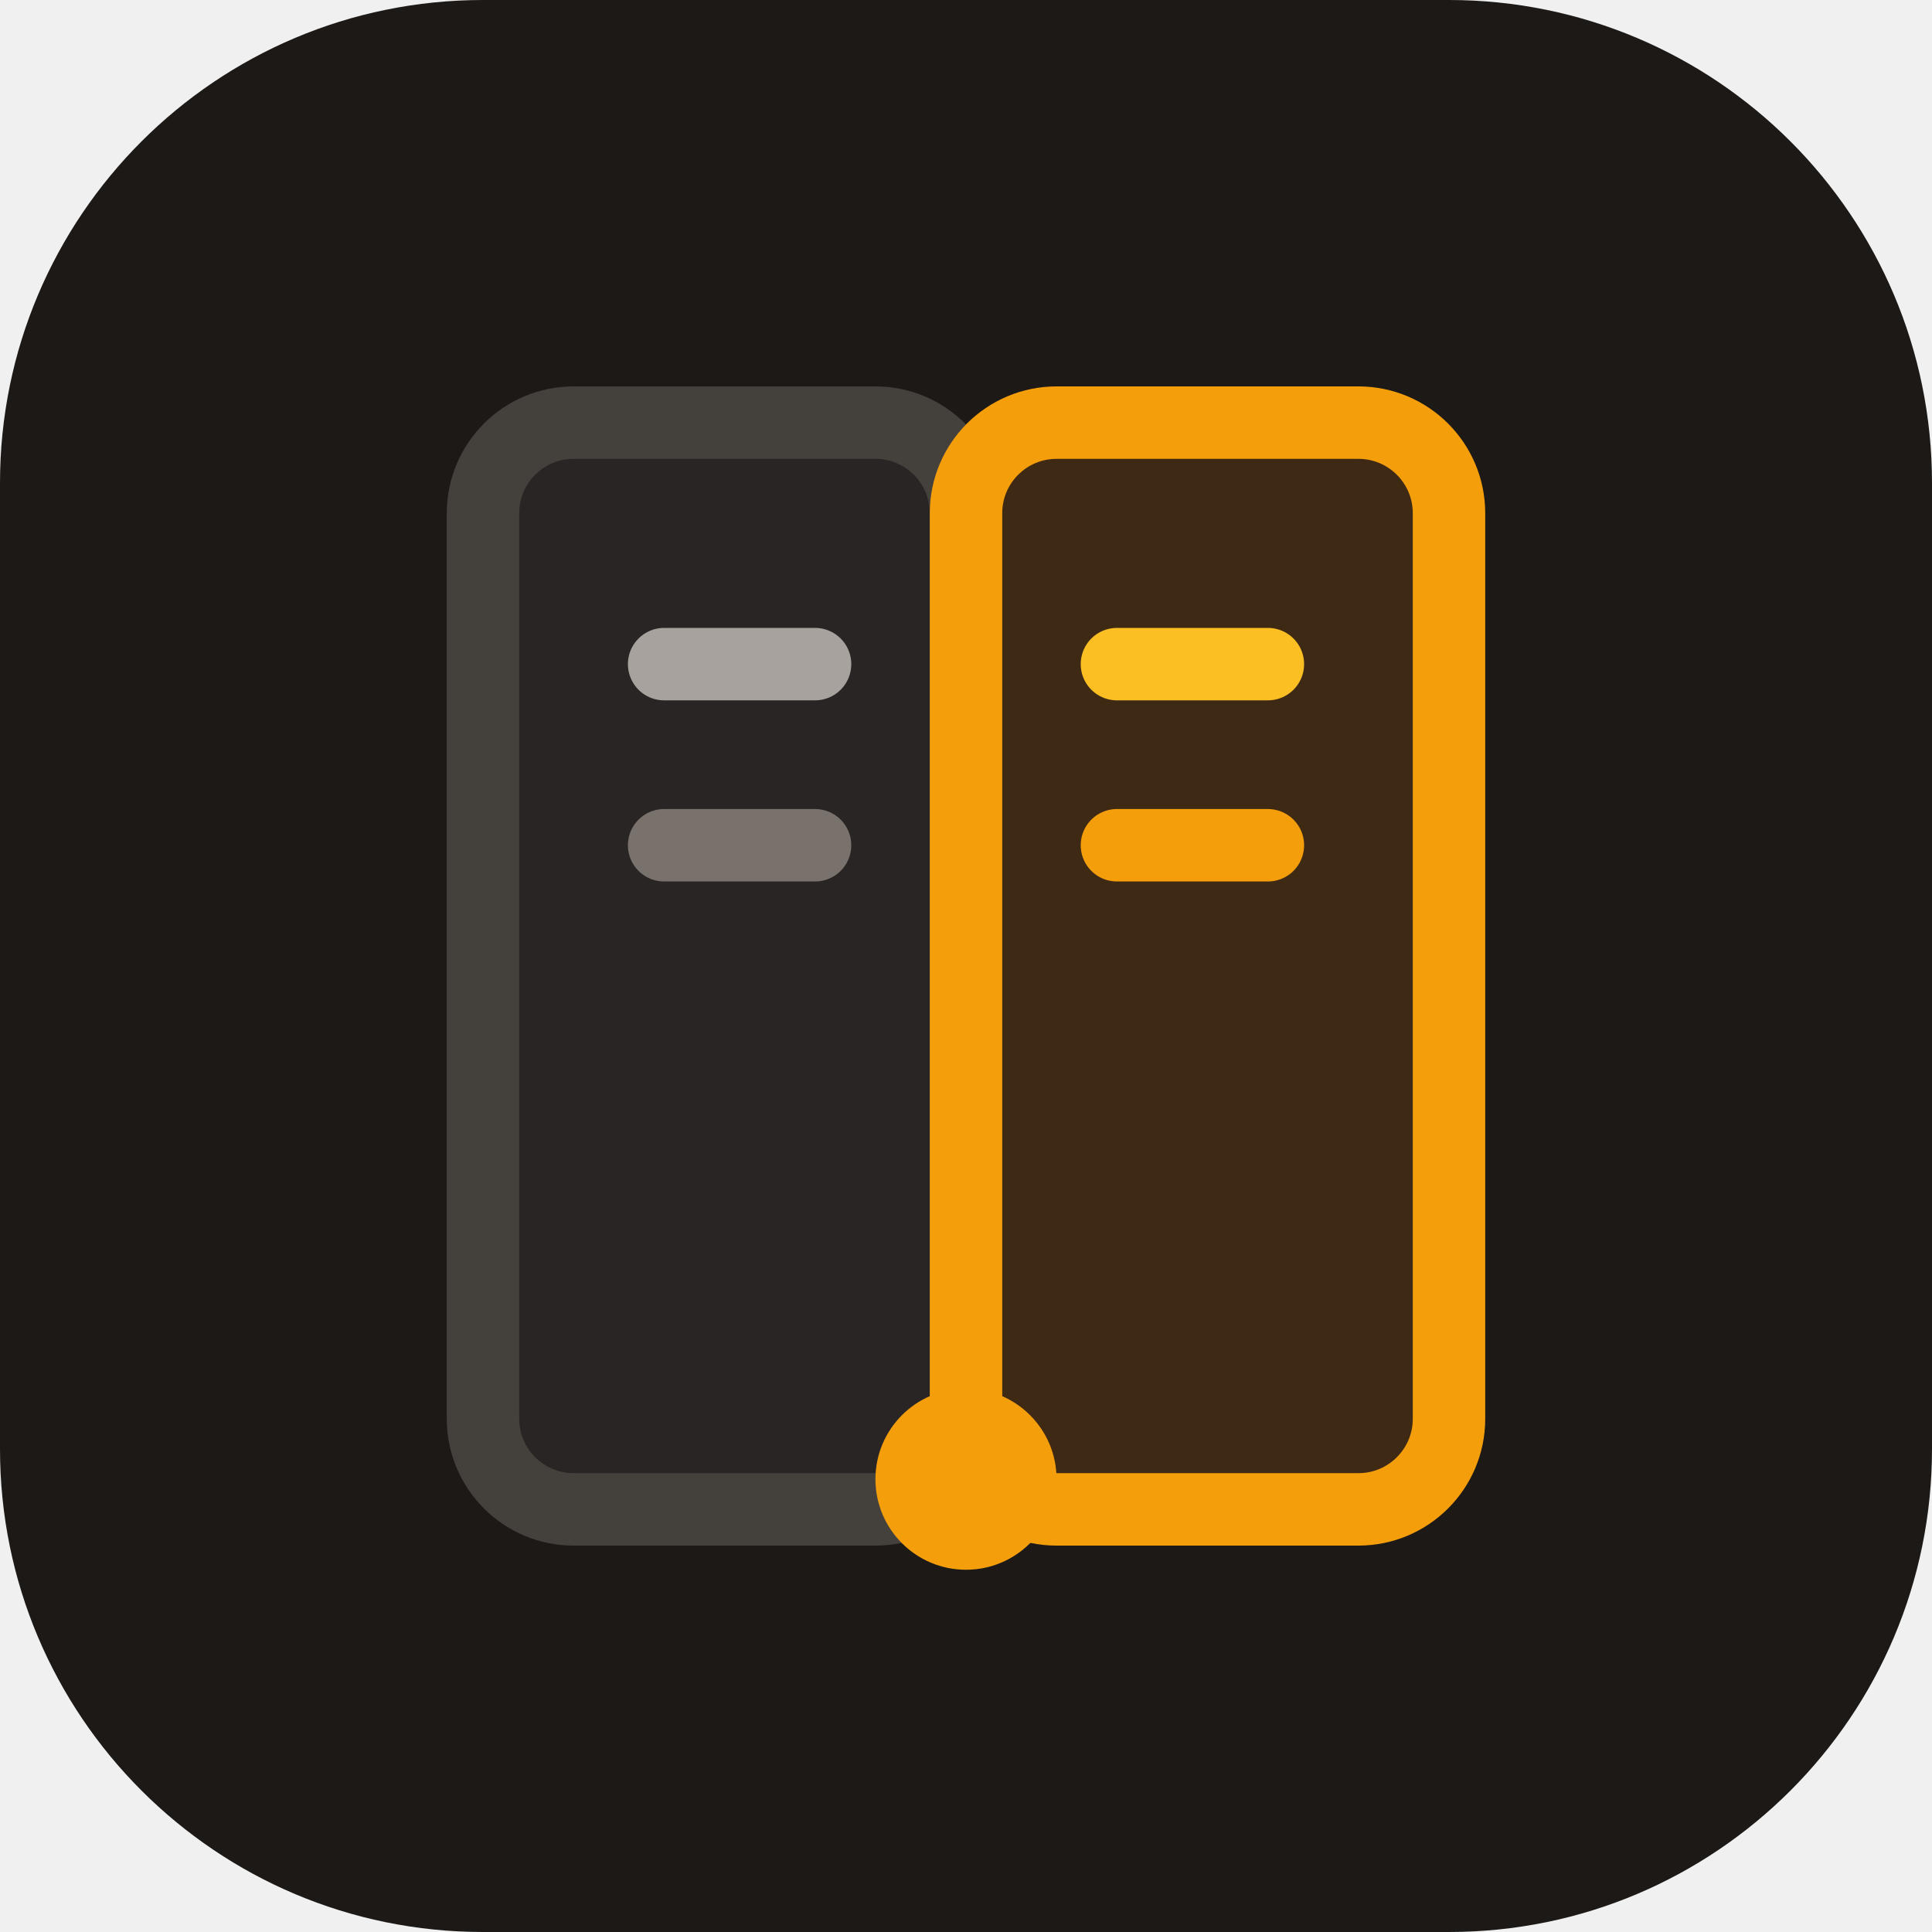
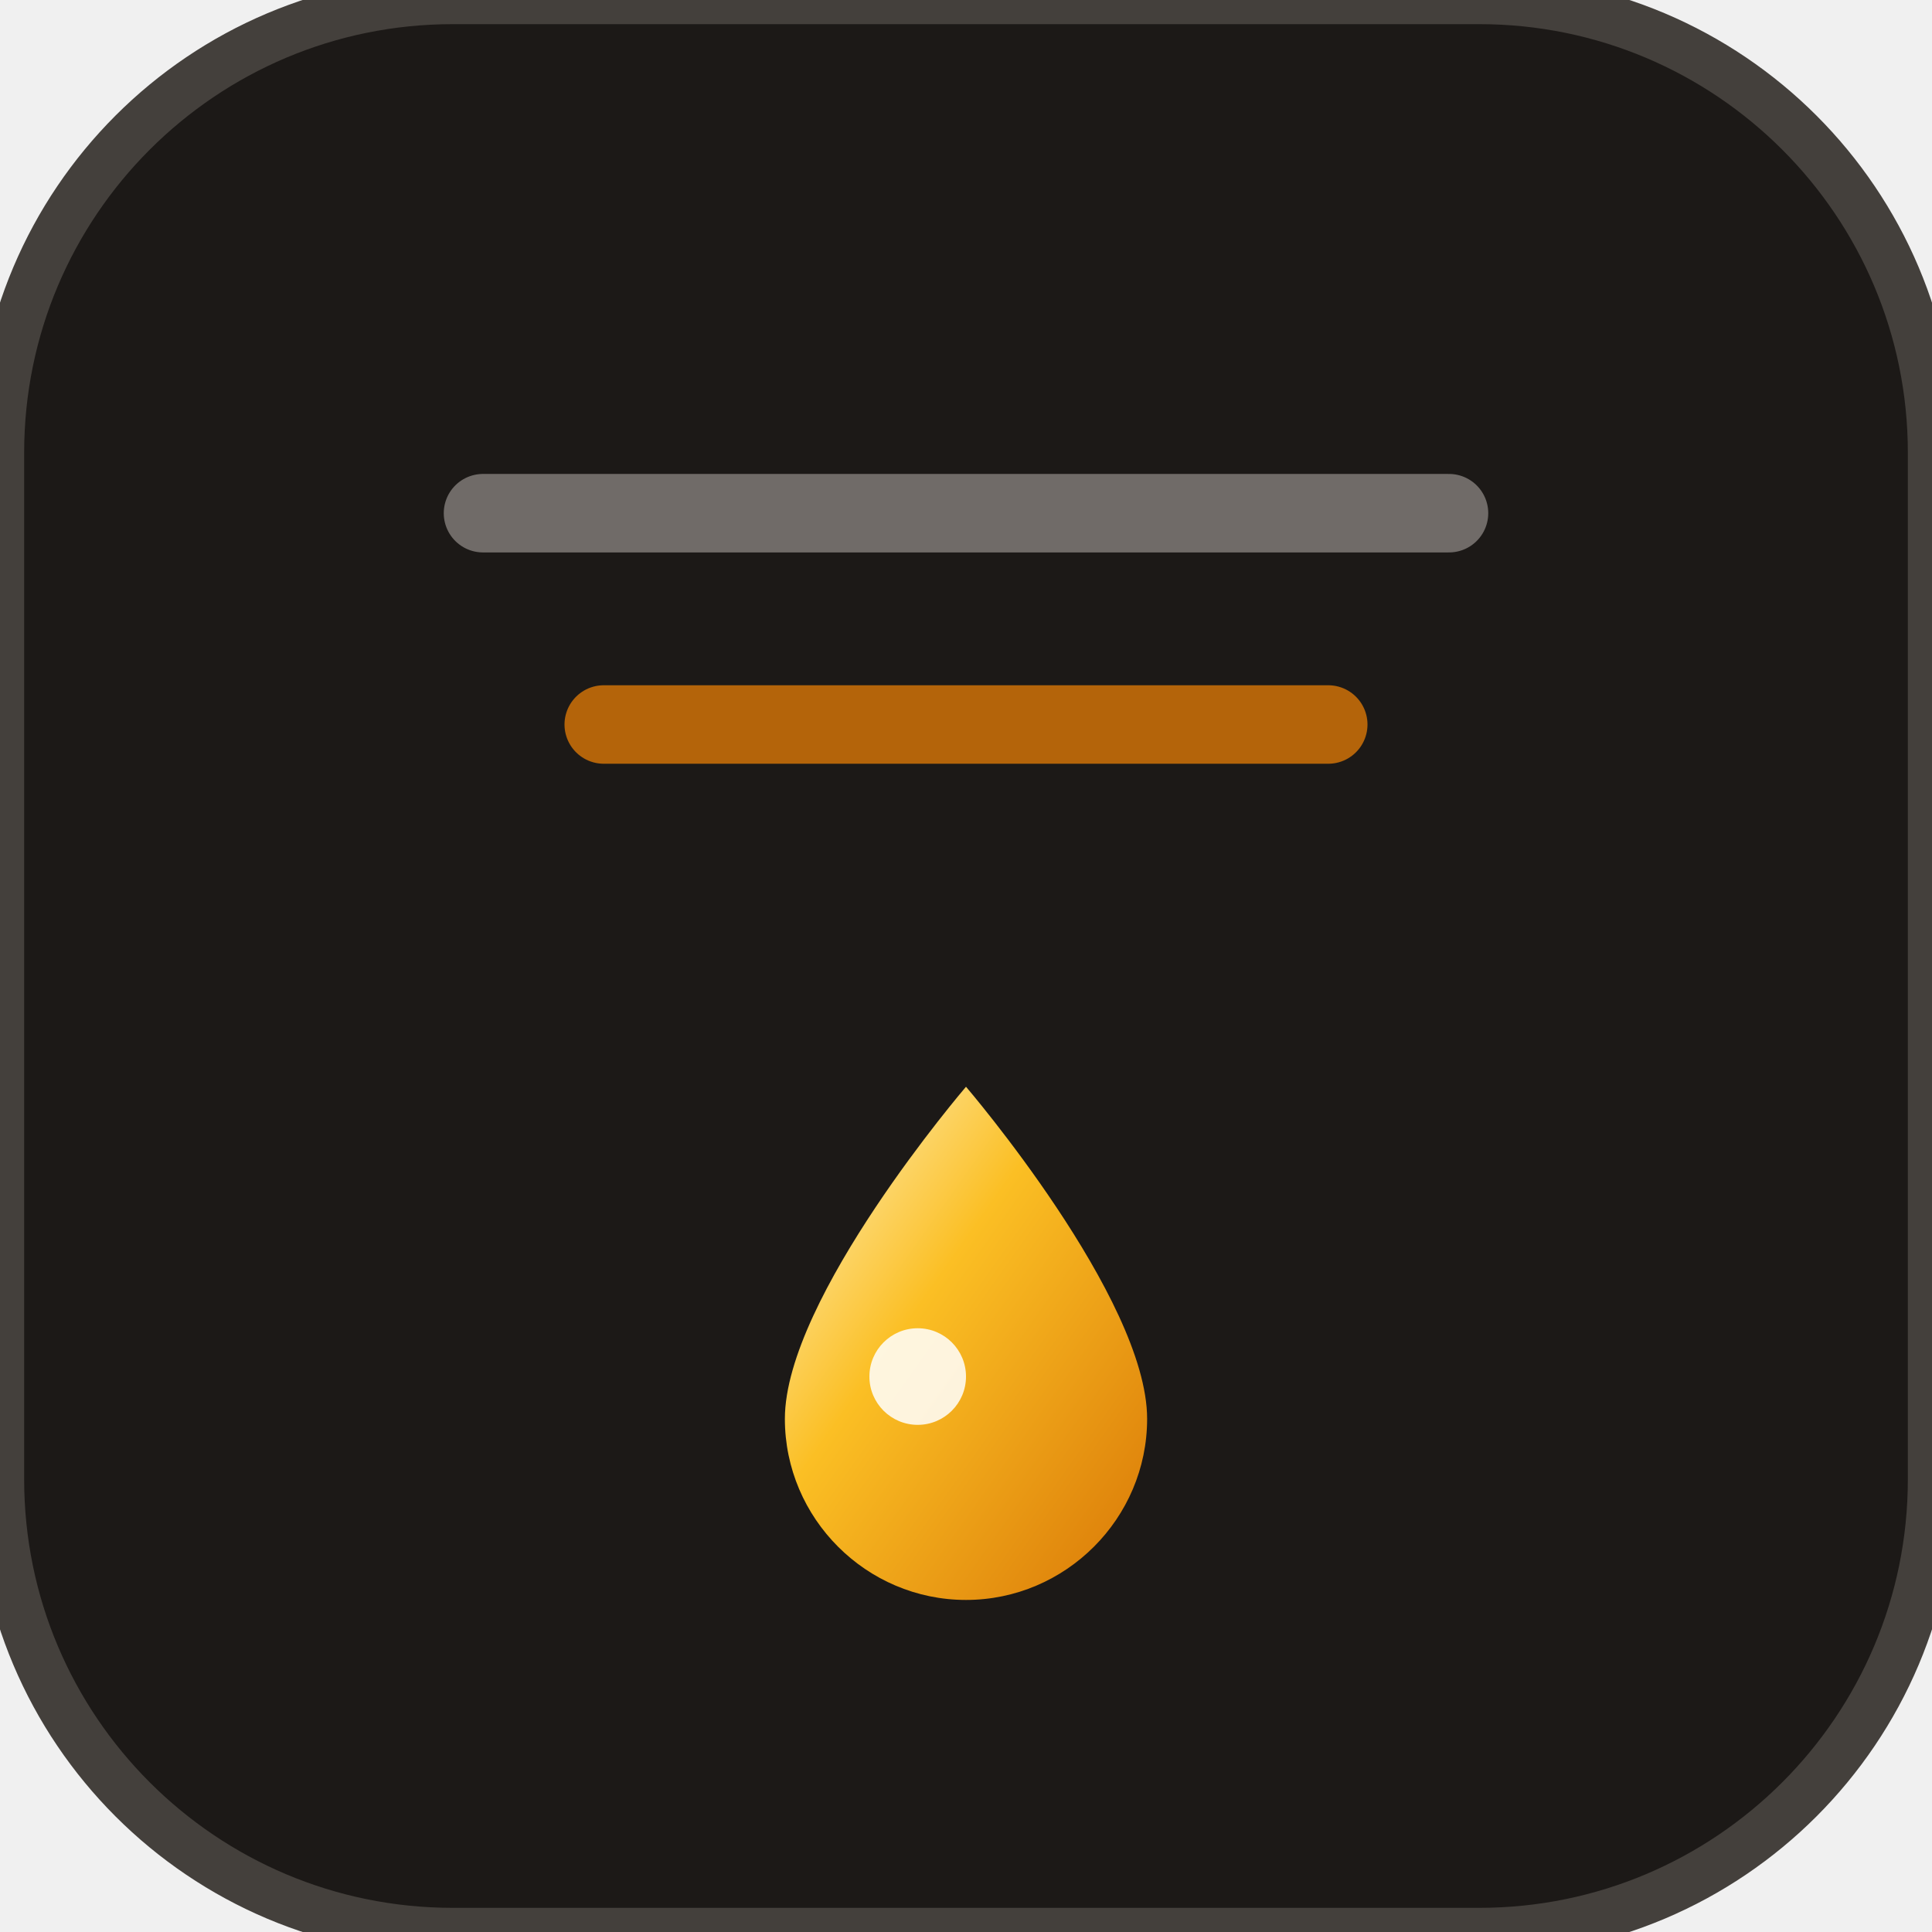
<svg xmlns="http://www.w3.org/2000/svg" viewBox="0 0 32 32" fill="none">
-   <rect width="32" height="32" rx="8" fill="#1c1917" />
-   <path d="M8 8.5C8 7.672 8.672 7 9.5 7H14.5C15.328 7 16 7.672 16 8.5V23.5C16 24.328 15.328 25 14.5 25H9.5C8.672 25 8 24.328 8 23.5V8.5Z" fill="#292524" stroke="#44403c" stroke-width="1.2" />
-   <path d="M16 8.5C16 7.672 16.672 7 17.5 7H22.5C23.328 7 24 7.672 24 8.5V23.5C24 24.328 23.328 25 22.5 25H17.5C16.672 25 16 24.328 16 23.5V8.5Z" fill="#d97706" fill-opacity="0.18" stroke="#f59e0b" stroke-width="1.2" />
-   <line x1="11" y1="11" x2="13.5" y2="11" stroke="#a8a29e" stroke-width="1.2" stroke-linecap="round" />
-   <line x1="11" y1="14" x2="13.5" y2="14" stroke="#78716c" stroke-width="1.2" stroke-linecap="round" />
-   <line x1="18.5" y1="11" x2="21" y2="11" stroke="#fbbf24" stroke-width="1.2" stroke-linecap="round" />
-   <line x1="18.5" y1="14" x2="21" y2="14" stroke="#f59e0b" stroke-width="1.2" stroke-linecap="round" />
-   <circle cx="16" cy="24.5" r="1.5" fill="#f59e0b" />
+   <defs>
+     <linearGradient id="lexGold" x1="0%" y1="0%" x2="100%" y2="100%">
+       <stop offset="0%" stop-color="#fef3c7" />
+       <stop offset="40%" stop-color="#fbbf24" />
+       <stop offset="100%" stop-color="#d97706" />
+     </linearGradient>
+   </defs>
+   <rect width="32" height="32" rx="7.5" fill="#1c1917" stroke="#44403c" stroke-width="0.8" />
+   <line x1="8" y1="8.5" x2="24" y2="8.5" stroke="#a8a29e" stroke-width="1.3" stroke-linecap="round" opacity="0.6" />
+   <line x1="10" y1="12" x2="22" y2="12" stroke="#d97706" stroke-width="1.3" stroke-linecap="round" opacity="0.8" />
+   <line x1="12.5" y1="15.5" x2="19.5" y2="15.5" stroke="url(#lexGold)" stroke-width="1.4" stroke-linecap="round" />
+   <path d="M 16 18 C 16 18, 19 21.5, 19 23.5 C 19 25.15, 17.65 26.5, 16 26.5 C 14.35 26.5, 13 25.15, 13 23.5 C 13 21.5, 16 18, 16 18 Z" fill="url(#lexGold)" />
+   <circle cx="15.2" cy="22.8" r="0.8" fill="#ffffff" opacity="0.85" />
</svg>
